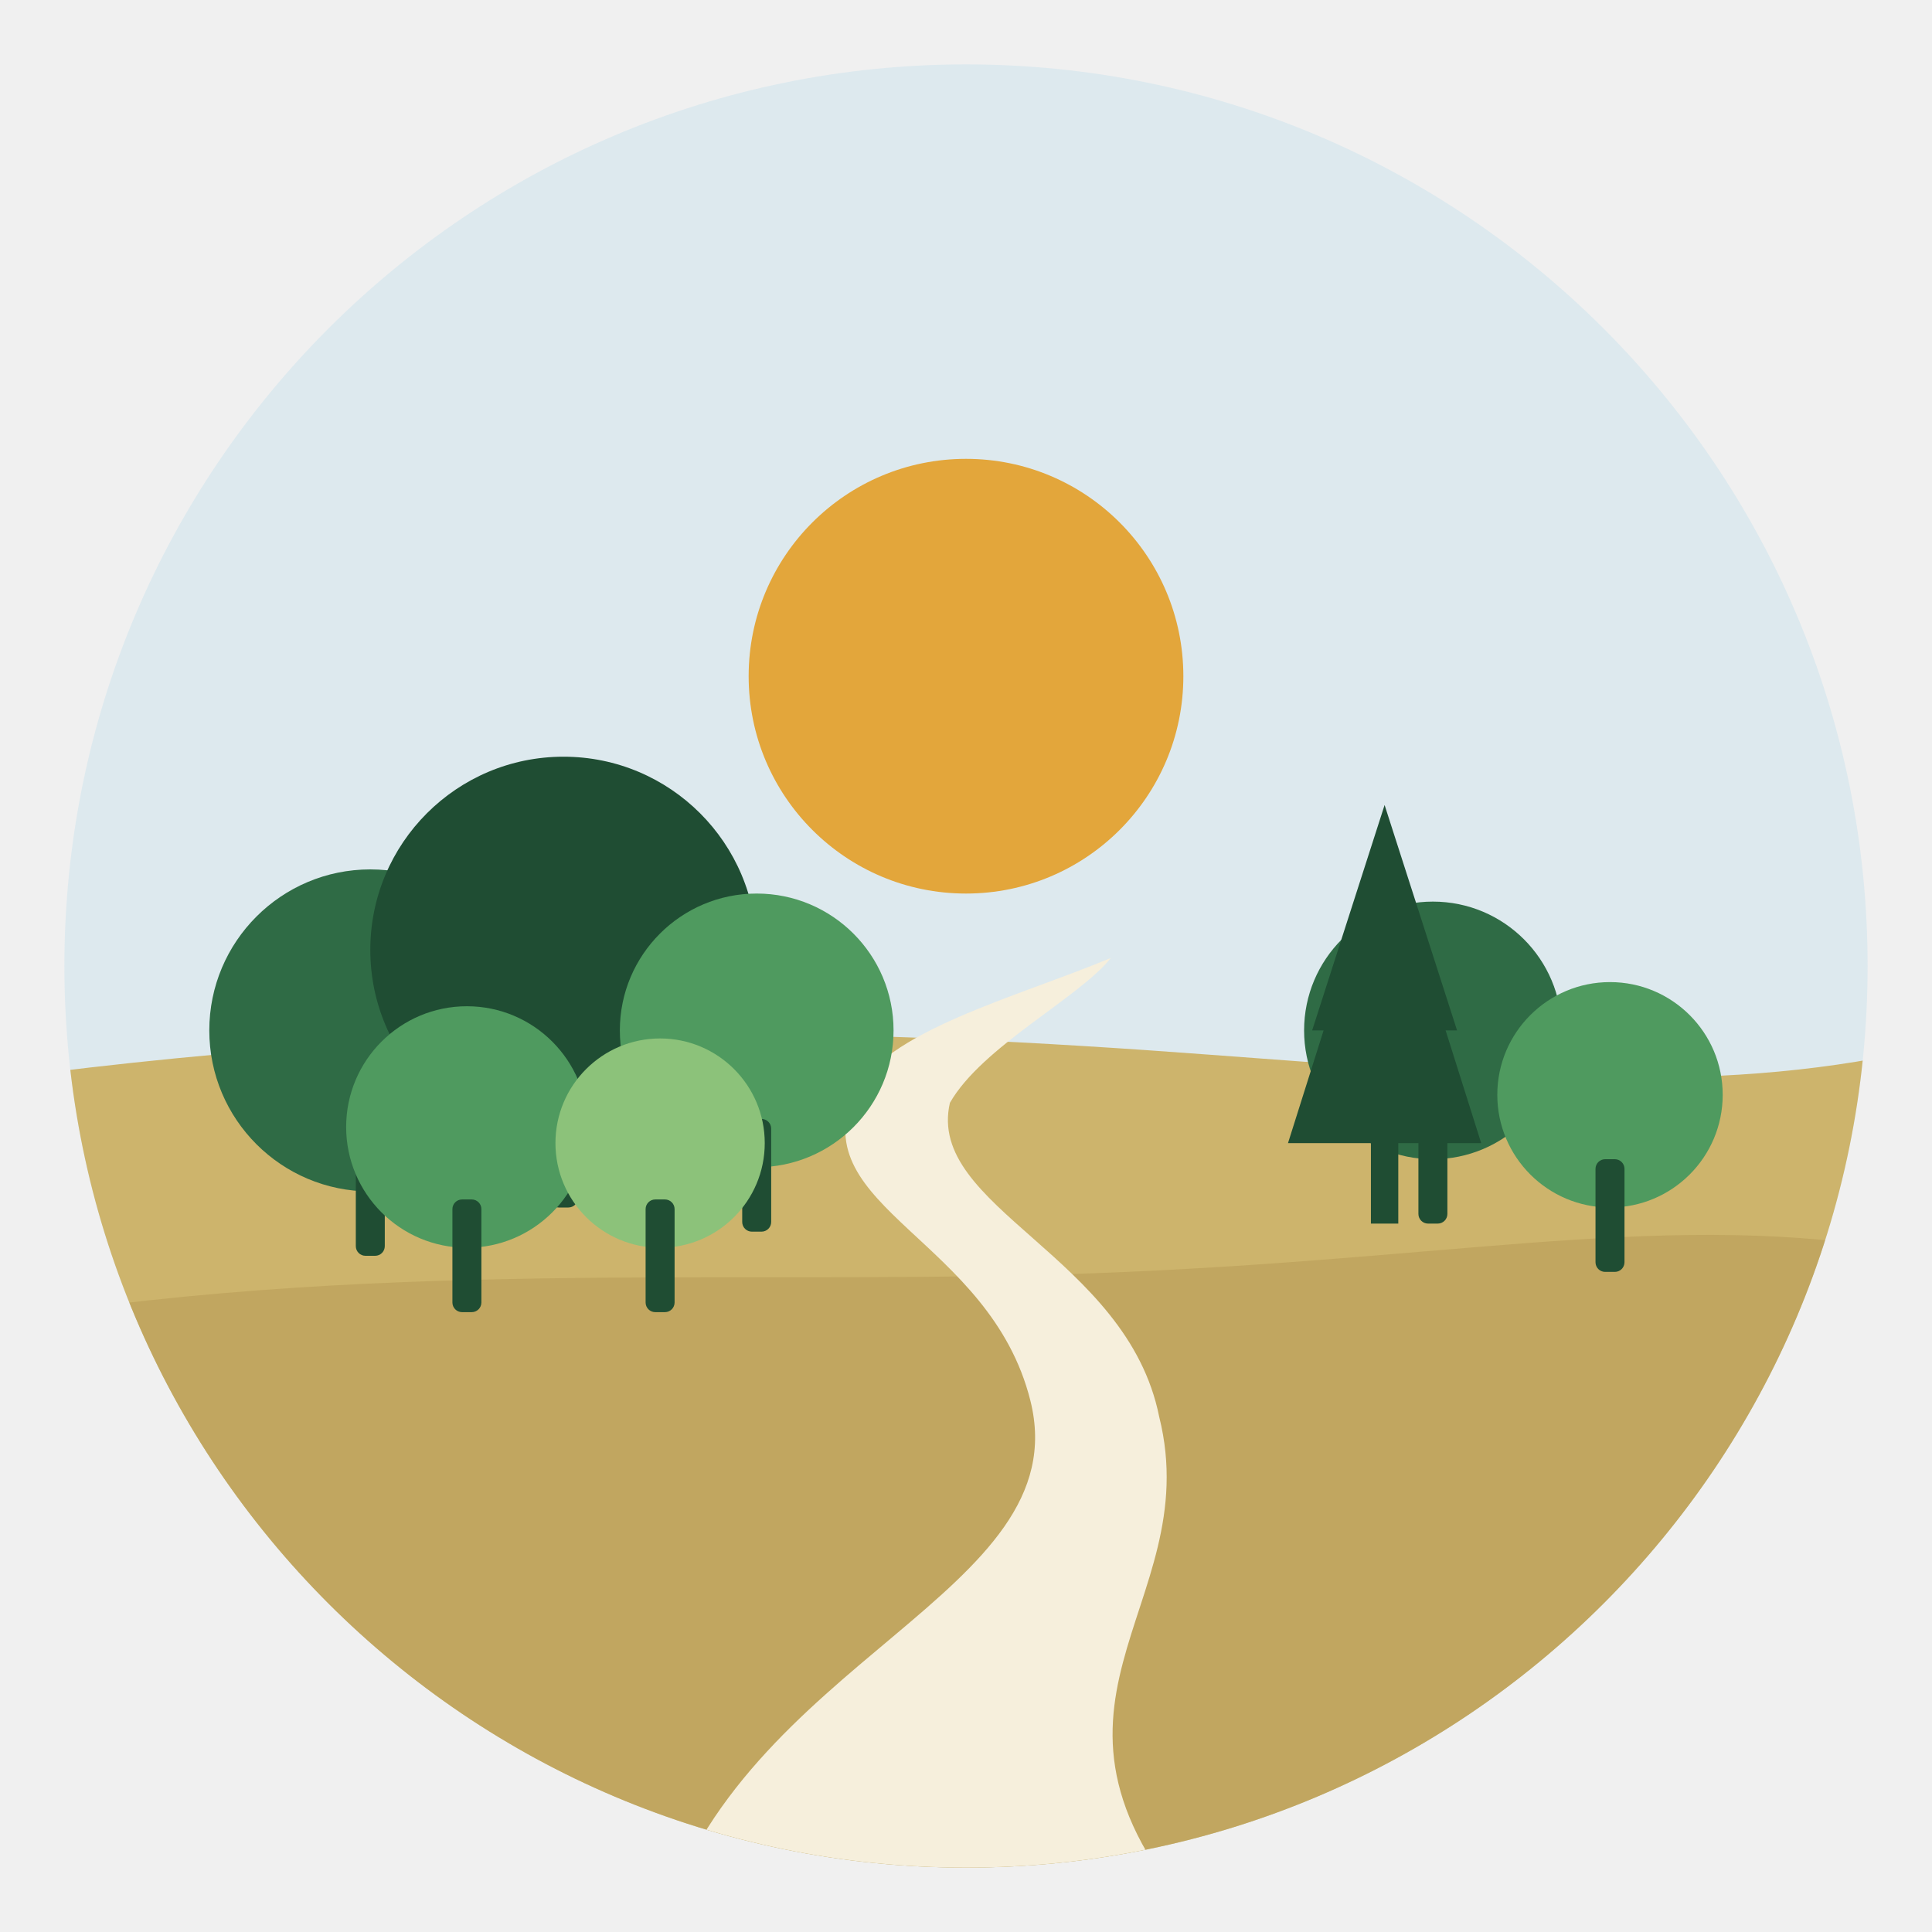
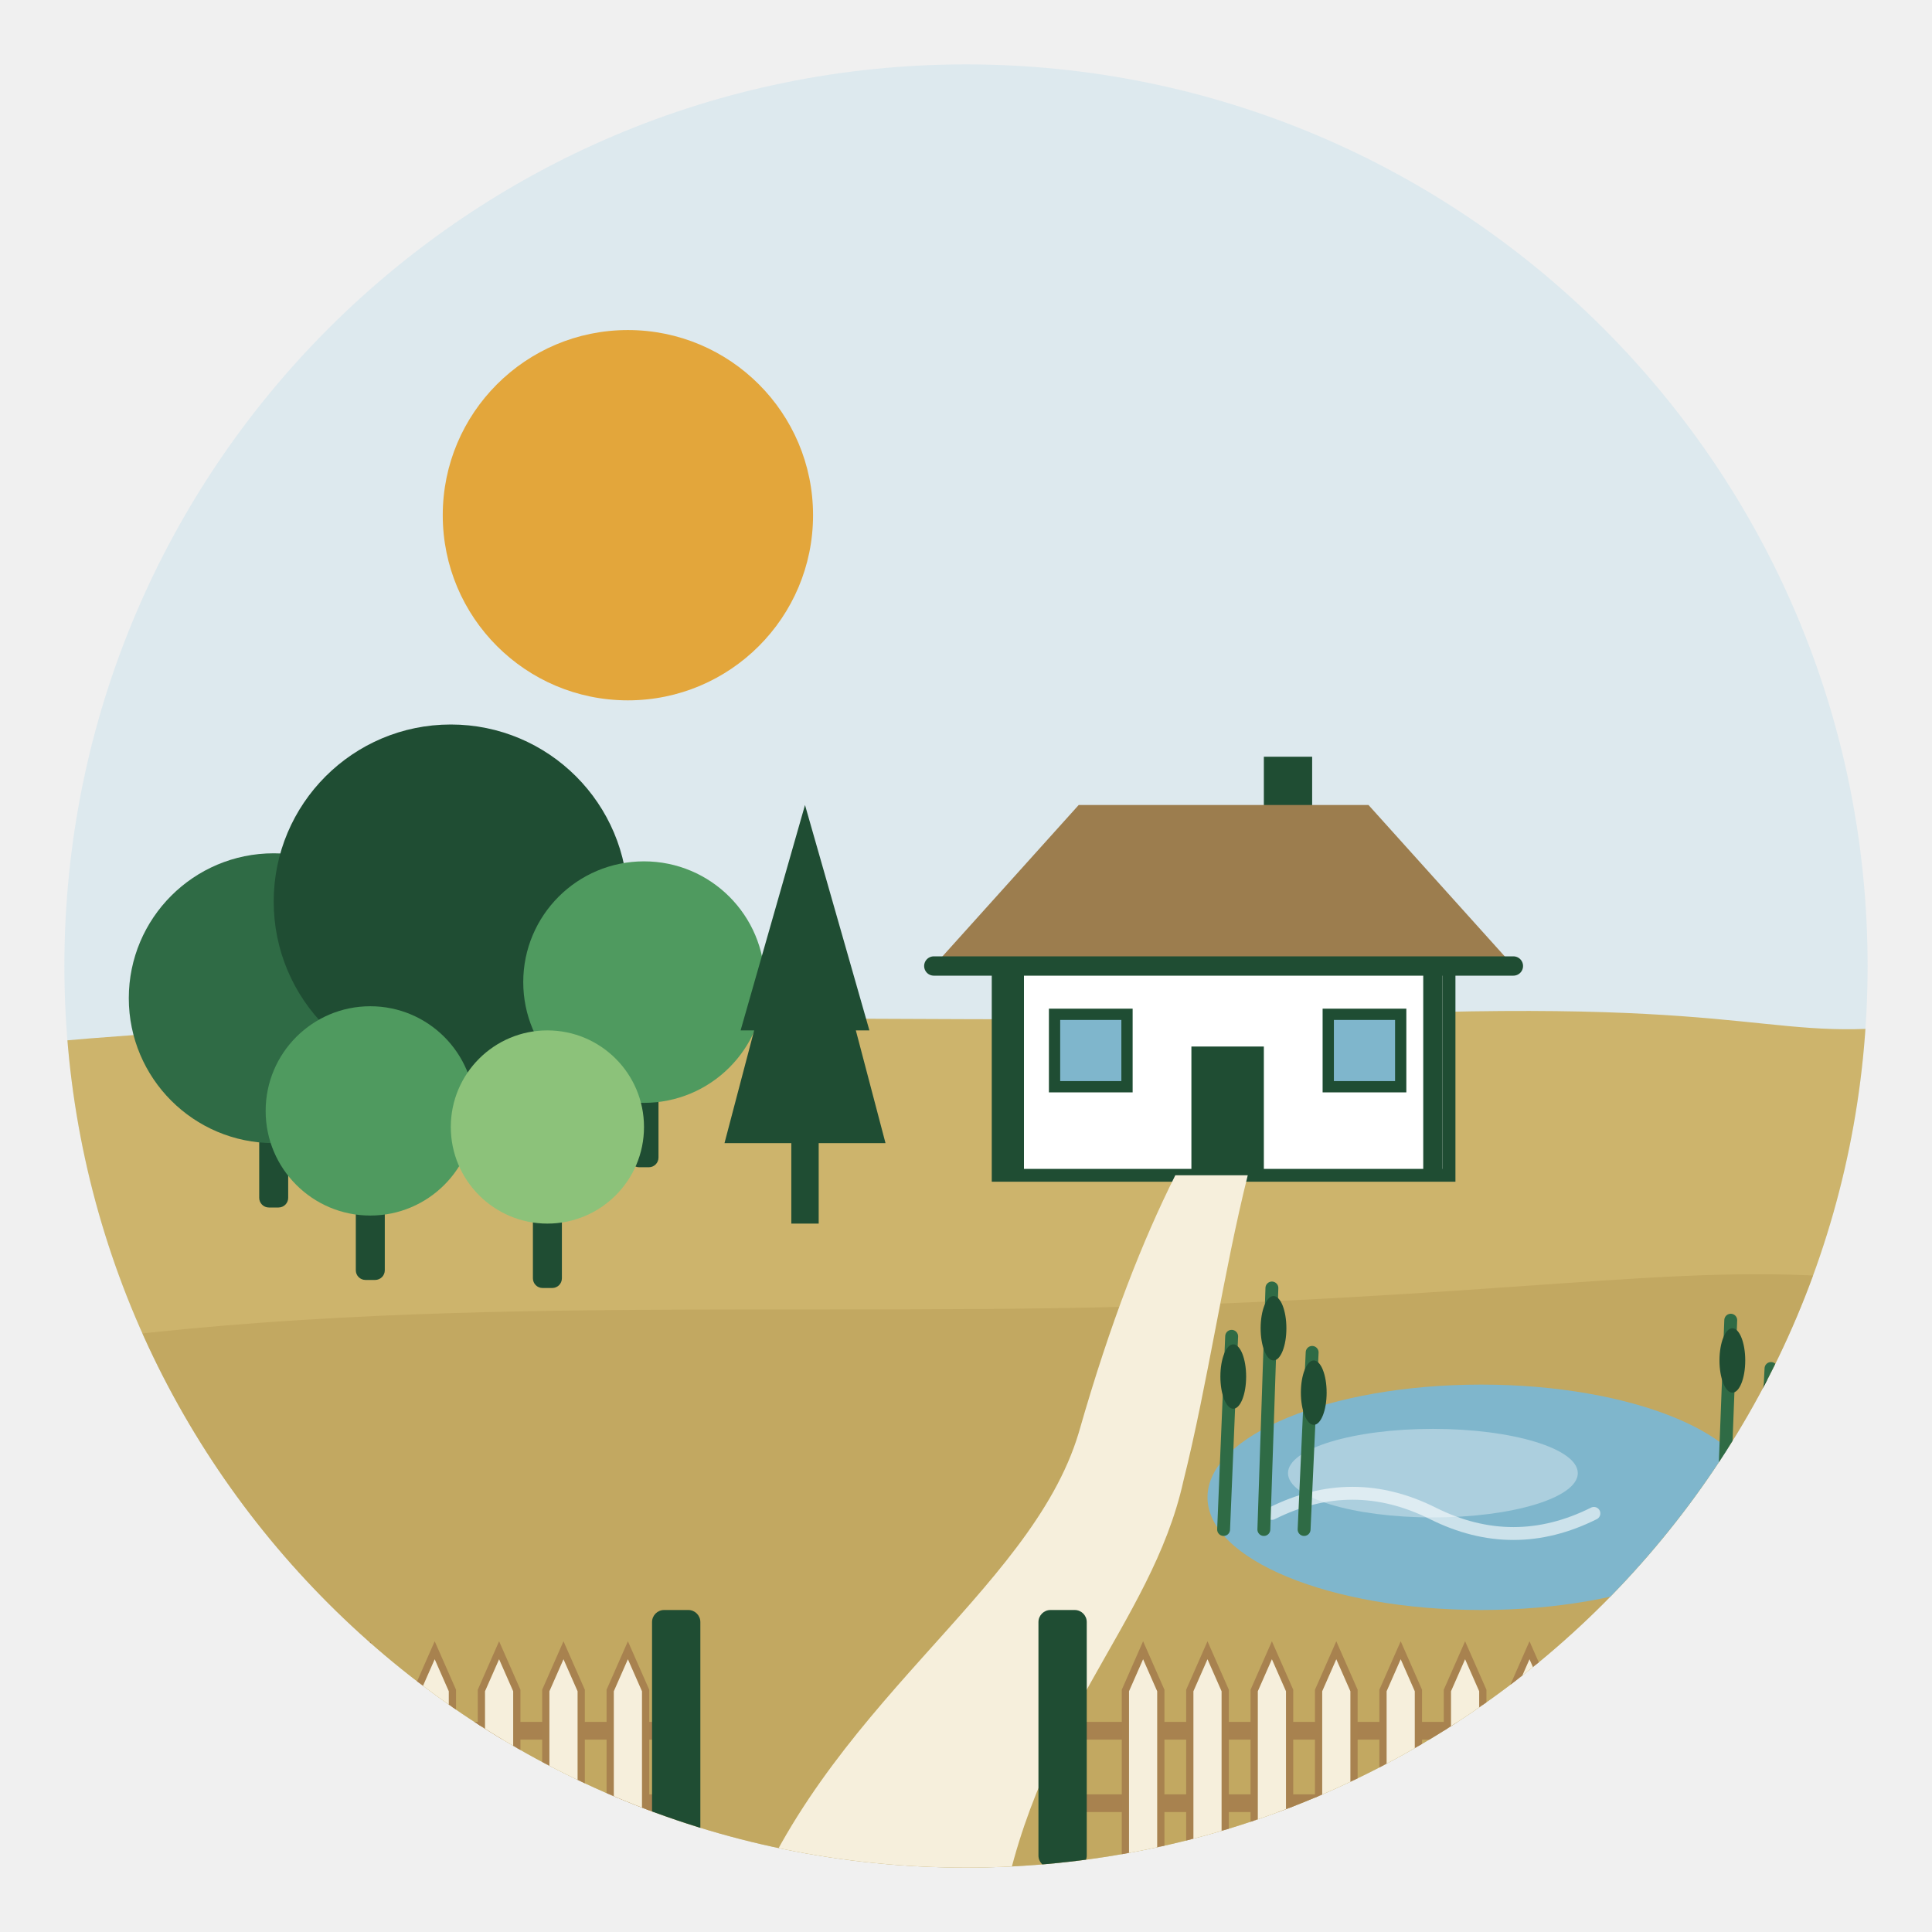
<svg xmlns="http://www.w3.org/2000/svg" viewBox="0 0 240 240" width="240" height="240">
  <defs>
    <clipPath id="disc">
      <circle cx="120" cy="120" r="112" />
    </clipPath>
  </defs>
  <circle cx="120" cy="120" r="112" fill="#dde9ee" />
  <g clip-path="url(#disc)">
-     <circle cx="120" cy="84" r="27" fill="#e3a63b" />
-     <path d="M0 134 C 60 126, 110 128, 150 131 S 215 136, 240 130 L240 240 L0 240 Z" fill="#cdb46c" />
-     <path d="M0 164 C 50 156, 95 160, 140 158 S 210 150, 240 156 L240 240 L0 240 Z" fill="#b89b55" opacity=".55" />
-     <path d="M 82 240 C 92 206, 134 198, 128 174 C 123 154, 100 150, 106 136 C 110 128, 126 124, 138 119 C 134 124, 122 130, 118 137 C 115 150, 140 156, 144 176 C 150 200, 124 212, 150 240 Z" fill="#f6efdc" />
-     <circle cx="46" cy="128" r="20" fill="#2f6b45" />
-     <rect x="44.2" y="142" width="3.6" height="14" rx="1.2" fill="#1f4d33" />
-     <circle cx="70" cy="118" r="24" fill="#1f4d33" />
-     <rect x="68.2" y="136" width="3.6" height="14" rx="1.2" fill="#1f4d33" />
-     <circle cx="94" cy="128" r="17" fill="#4f9a5f" />
-     <rect x="92.2" y="139" width="3.6" height="14" rx="1.2" fill="#1f4d33" />
-     <circle cx="58" cy="140" r="15" fill="#4f9a5f" />
-     <rect x="56.2" y="149" width="3.6" height="14" rx="1.2" fill="#1f4d33" />
-     <circle cx="82" cy="142" r="13" fill="#8cc27a" />
-     <rect x="80.2" y="149" width="3.6" height="14" rx="1.2" fill="#1f4d33" />
-     <circle cx="178" cy="128" r="16" fill="#2f6b45" />
-     <rect x="176.2" y="138" width="3.6" height="14" rx="1.2" fill="#1f4d33" />
-     <circle cx="200" cy="136" r="14" fill="#4f9a5f" />
-     <rect x="198.2" y="144" width="3.6" height="14" rx="1.2" fill="#1f4d33" />
-     <path d="M160 142 L172 104 L184 142 Z M163 128 L172 100 L181 128 Z" fill="#1f4d33" />
-     <rect x="170.3" y="140" width="3.4" height="12" fill="#1f4d33" />
+     <circle cx="78" cy="64" r="23" fill="#e3a63b" />
+     <path d="M0 130 C 60 124, 120 128, 170 126 S 220 130, 240 127 L240 240 L0 240 Z" fill="#cdb46c" />
+     <path d="M0 168 C 50 160, 100 164, 150 162 S 215 156, 240 160 L240 240 L0 240 Z" fill="#b89b55" opacity=".5" />
+     <rect x="157" y="94" width="6" height="12" fill="#1f4d33" />
+     <rect x="124" y="118" width="56" height="28" fill="#ffffff" stroke="#1f4d33" stroke-width="1.6" />
+     <path d="M116 120 L188 120 L170 100 L134 100 Z" fill="#9c7d4e" />
+     <path d="M116 120 L188 120" stroke="#1f4d33" stroke-width="2.4" stroke-linecap="round" />
+     <rect x="131" y="126" width="9" height="9" fill="#7fb6cc" stroke="#1f4d33" stroke-width="1.4" />
+     <rect x="165" y="126" width="9" height="9" fill="#7fb6cc" stroke="#1f4d33" stroke-width="1.4" />
+     <rect x="148" y="130" width="9" height="16" fill="#1f4d33" />
+     <rect x="124.8" y="120" width="2.4" height="26" fill="#1f4d33" />
+     <rect x="176.8" y="120" width="2.4" height="26" fill="#1f4d33" />
+     <ellipse cx="184" cy="186" rx="34" ry="14" fill="#7fb6cc" />
+     <ellipse cx="178" cy="183" rx="18" ry="5.5" fill="#ffffff" opacity=".35" />
+     <path d="M158 188 q 10 -5 20 0 t 20 0" fill="none" stroke="#ffffff" stroke-width="1.6" opacity=".6" stroke-linecap="round" />
+     <path d="M152 190 L153 166" stroke="#2f6b45" stroke-width="1.6" stroke-linecap="round" />
+     <ellipse cx="153.2" cy="171" rx="1.6" ry="4" fill="#1f4d33" />
+     <path d="M157 190 L158 160" stroke="#2f6b45" stroke-width="1.6" stroke-linecap="round" />
+     <ellipse cx="158.2" cy="165" rx="1.6" ry="4" fill="#1f4d33" />
+     <path d="M162 190 L163 168" stroke="#2f6b45" stroke-width="1.6" stroke-linecap="round" />
+     <ellipse cx="163.2" cy="173" rx="1.6" ry="4" fill="#1f4d33" />
+     <path d="M214 190 L215 164" stroke="#2f6b45" stroke-width="1.6" stroke-linecap="round" />
+     <ellipse cx="215.2" cy="169" rx="1.6" ry="4" fill="#1f4d33" />
+     <path d="M219 190 L220 170" stroke="#2f6b45" stroke-width="1.6" stroke-linecap="round" />
+     <ellipse cx="220.2" cy="175" rx="1.6" ry="4" fill="#1f4d33" />
+     <path d="M 92 240 C 102 212, 128 198, 134 178 C 138 164, 142 154, 146 146 L 155 146 C 152 158, 150 172, 147 184 C 143 202, 128 214, 124 240 Z" fill="#f6efdc" />
+     <rect x="32.2" y="136" width="3.6" height="14" rx="1.2" fill="#1f4d33" />
+     <circle cx="34" cy="124" r="18" fill="#2f6b45" />
+     <rect x="54.2" y="128" width="3.6" height="14" rx="1.2" fill="#1f4d33" />
+     <circle cx="56" cy="112" r="22" fill="#1f4d33" />
+     <rect x="78.2" y="131" width="3.6" height="14" rx="1.2" fill="#1f4d33" />
+     <circle cx="80" cy="122" r="15" fill="#4f9a5f" />
+     <rect x="44.2" y="145" width="3.6" height="14" rx="1.2" fill="#1f4d33" />
+     <circle cx="46" cy="138" r="13" fill="#4f9a5f" />
+     <rect x="66.2" y="146" width="3.6" height="14" rx="1.2" fill="#1f4d33" />
+     <circle cx="68" cy="140" r="12" fill="#8cc27a" />
+     <path d="M90 142 L100 104 L110 142 Z M92 128 L100 100 L108 128 Z" fill="#1f4d33" />
+     <rect x="98.3" y="140" width="3.4" height="12" fill="#1f4d33" />
+     <path d="M0 215 L84 215 M132 215 L240 215" stroke="#a8824f" stroke-width="2.2" />
+     <path d="M0 224 L84 224 M132 224 L240 224" stroke="#a8824f" stroke-width="2.2" />
+     <path d="M3.8 210 L6 205 L8.2 210 L8.2 231 L3.8 231 Z" fill="#f6efdc" stroke="#a8824f" stroke-width="0.9" />
+     <path d="M11.8 210 L14 205 L16.2 210 L16.2 231 L11.8 231 Z" fill="#f6efdc" stroke="#a8824f" stroke-width="0.9" />
+     <path d="M19.8 210 L22 205 L24.2 210 L24.2 231 L19.8 231 Z" fill="#f6efdc" stroke="#a8824f" stroke-width="0.9" />
+     <path d="M27.8 210 L30 205 L32.2 210 L32.2 231 L27.8 231 Z" fill="#f6efdc" stroke="#a8824f" stroke-width="0.9" />
+     <path d="M35.8 210 L38 205 L40.2 210 L40.2 231 L35.8 231 Z" fill="#f6efdc" stroke="#a8824f" stroke-width="0.9" />
+     <path d="M43.8 210 L46 205 L48.2 210 L48.2 231 L43.8 231 Z" fill="#f6efdc" stroke="#a8824f" stroke-width="0.9" />
+     <path d="M51.8 210 L54 205 L56.2 210 L56.2 231 L51.8 231 Z" fill="#f6efdc" stroke="#a8824f" stroke-width="0.9" />
+     <path d="M59.8 210 L62 205 L64.2 210 L64.2 231 L59.8 231 Z" fill="#f6efdc" stroke="#a8824f" stroke-width="0.9" />
+     <path d="M67.8 210 L70 205 L72.2 210 L72.2 231 L67.8 231 Z" fill="#f6efdc" stroke="#a8824f" stroke-width="0.9" />
+     <path d="M75.8 210 L78 205 L80.2 210 L80.2 231 L75.8 231 Z" fill="#f6efdc" stroke="#a8824f" stroke-width="0.9" />
+     <path d="M139.8 210 L142 205 L144.2 210 L144.2 231 L139.8 231 Z" fill="#f6efdc" stroke="#a8824f" stroke-width="0.9" />
+     <path d="M147.8 210 L150 205 L152.2 210 L152.2 231 L147.8 231 Z" fill="#f6efdc" stroke="#a8824f" stroke-width="0.9" />
+     <path d="M155.8 210 L158 205 L160.2 210 L160.2 231 L155.8 231 Z" fill="#f6efdc" stroke="#a8824f" stroke-width="0.9" />
+     <path d="M163.8 210 L166 205 L168.2 210 L168.2 231 L163.8 231 Z" fill="#f6efdc" stroke="#a8824f" stroke-width="0.9" />
+     <path d="M171.8 210 L174 205 L176.2 210 L176.2 231 L171.8 231 Z" fill="#f6efdc" stroke="#a8824f" stroke-width="0.9" />
+     <path d="M179.8 210 L182 205 L184.2 210 L184.2 231 L179.8 231 Z" fill="#f6efdc" stroke="#a8824f" stroke-width="0.9" />
+     <path d="M187.8 210 L190 205 L192.2 210 L192.2 231 L187.8 231 Z" fill="#f6efdc" stroke="#a8824f" stroke-width="0.9" />
+     <path d="M195.8 210 L198 205 L200.2 210 L200.2 231 L195.8 231 Z" fill="#f6efdc" stroke="#a8824f" stroke-width="0.9" />
+     <path d="M203.8 210 L206 205 L208.2 210 L208.2 231 L203.8 231 Z" fill="#f6efdc" stroke="#a8824f" stroke-width="0.9" />
+     <path d="M211.8 210 L214 205 L216.2 210 L216.2 231 L211.8 231 Z" fill="#f6efdc" stroke="#a8824f" stroke-width="0.9" />
+     <path d="M219.8 210 L222 205 L224.2 210 L224.2 231 L219.8 231 Z" fill="#f6efdc" stroke="#a8824f" stroke-width="0.9" />
+     <path d="M227.8 210 L230 205 L232.2 210 L232.2 231 L227.8 231 Z" fill="#f6efdc" stroke="#a8824f" stroke-width="0.9" />
+     <path d="M235.8 210 L238 205 L240.2 210 L240.2 231 L235.8 231 Z" fill="#f6efdc" stroke="#a8824f" stroke-width="0.9" />
+     <rect x="81" y="200" width="6" height="32" rx="1.5" fill="#1f4d33" />
+     <rect x="129" y="200" width="6" height="32" rx="1.5" fill="#1f4d33" />
  </g>
</svg>
